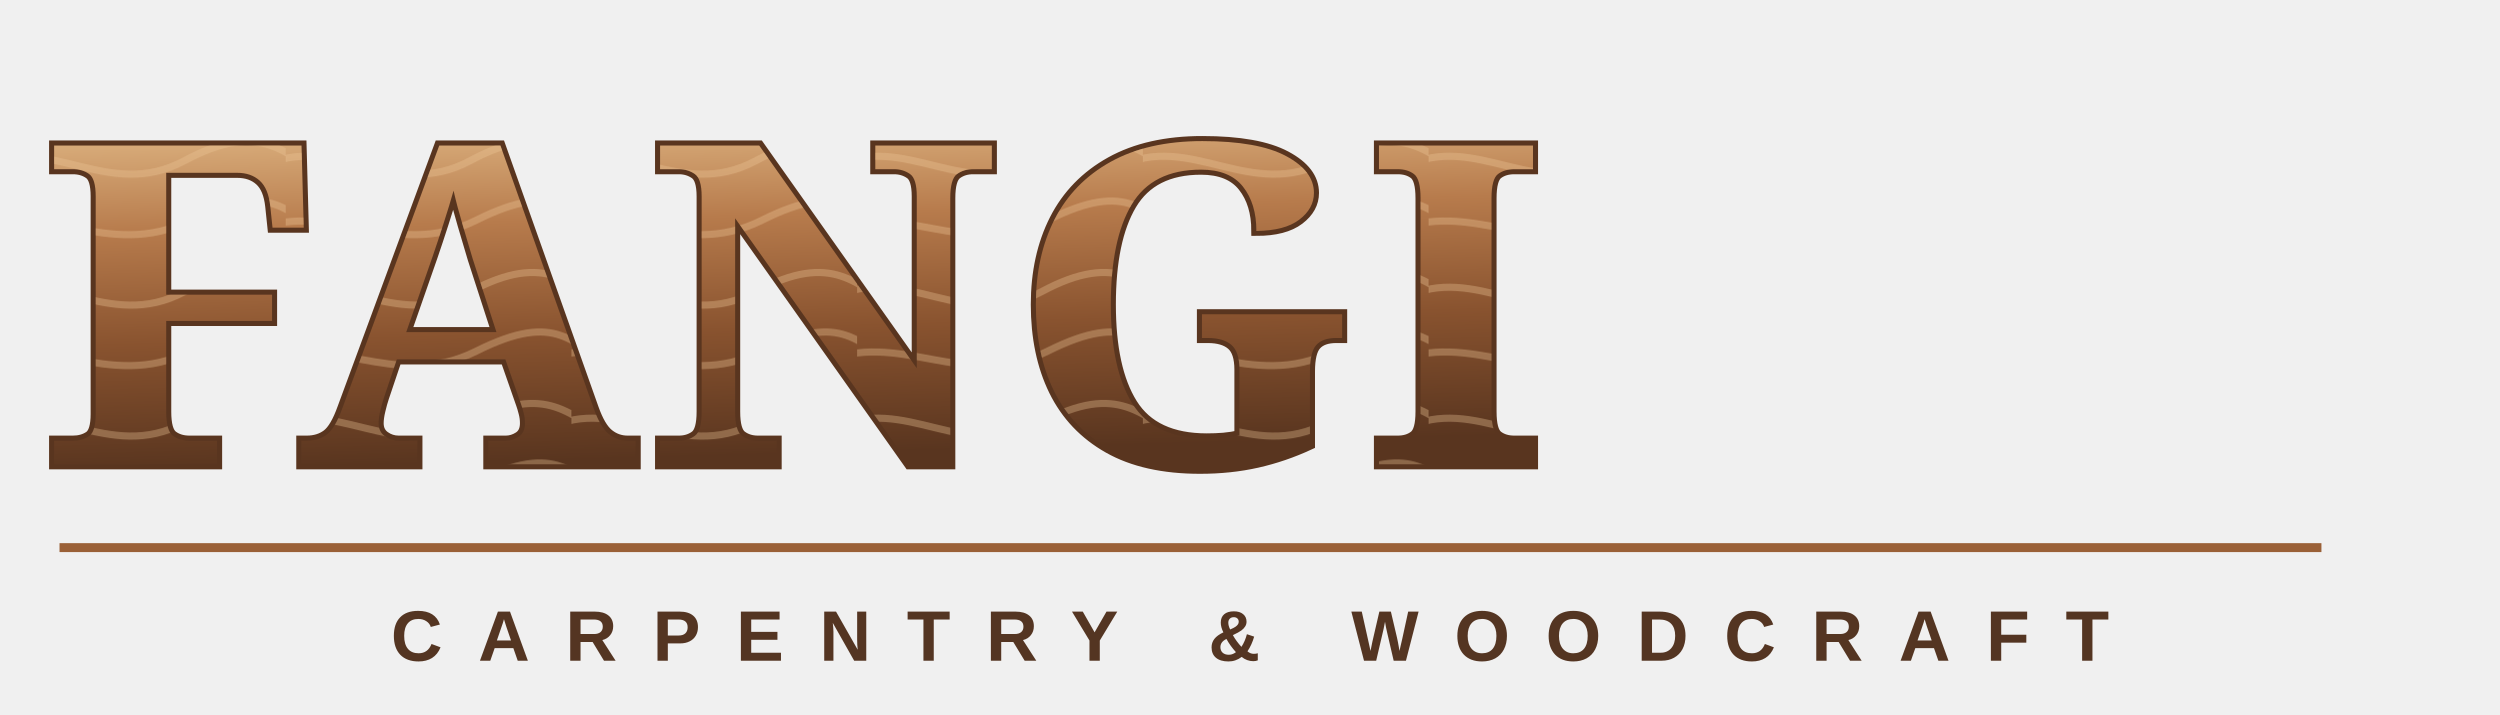
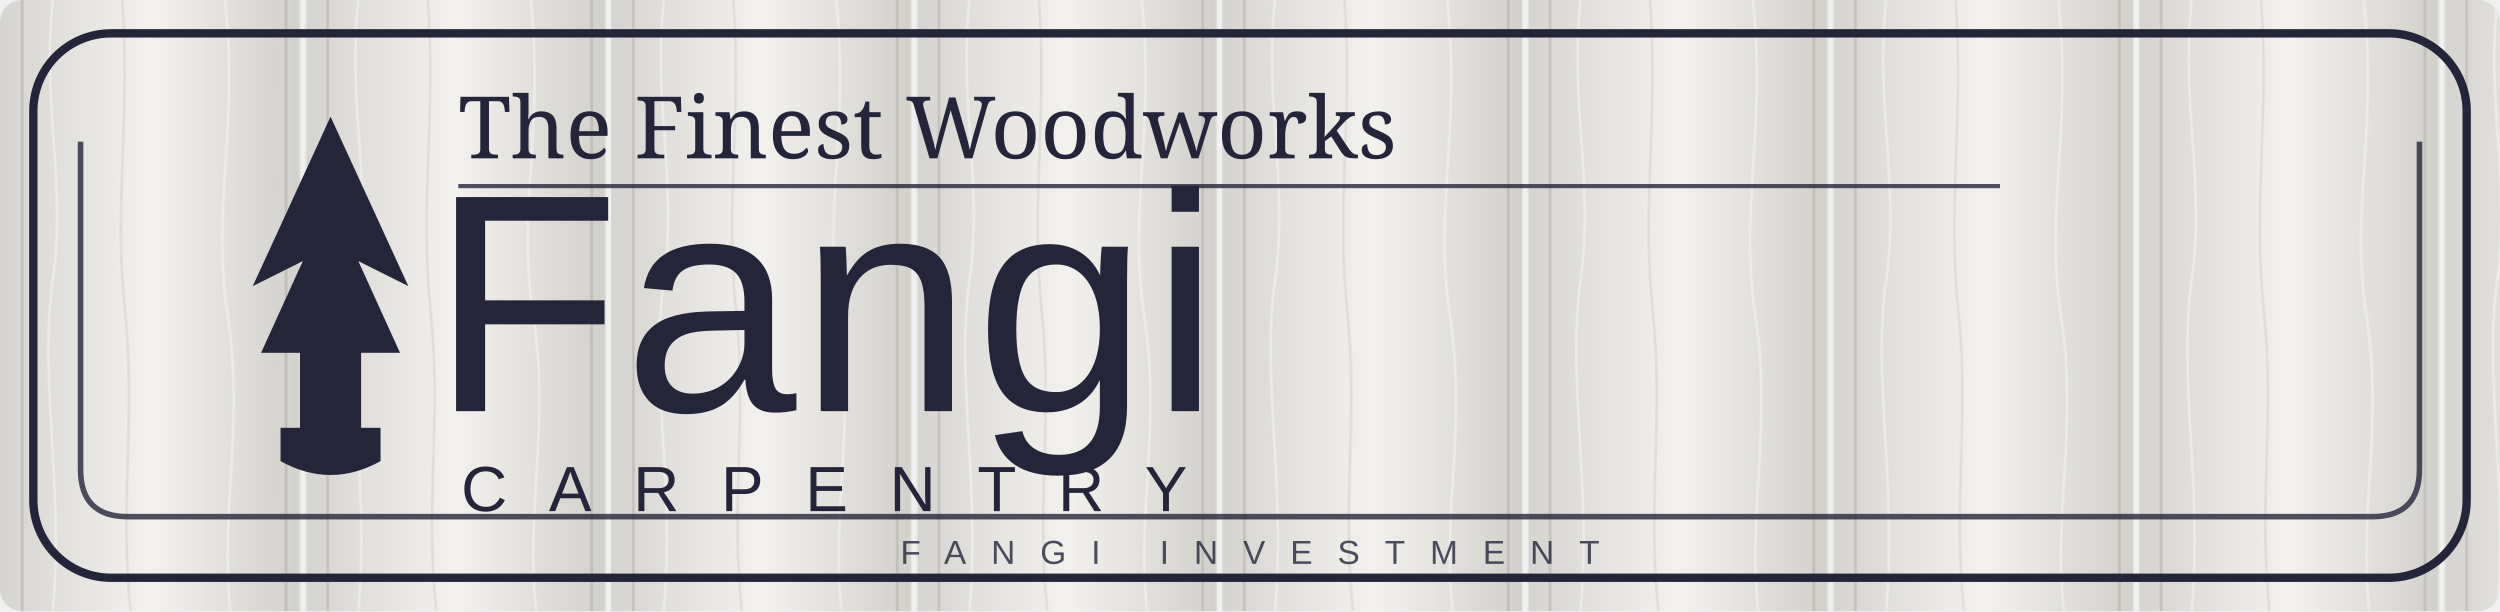
- <svg xmlns="http://www.w3.org/2000/svg" viewBox="0 0 420 120" role="img" aria-labelledby="title desc">
+ <svg xmlns="http://www.w3.org/2000/svg" viewBox="0 0 900 220" role="img" aria-labelledby="title desc">
  <defs>
-     <linearGradient id="timber" x1="0" y1="0" x2="0.12" y2="1">
-       <stop offset="0" stop-color="#d9ad7b" />
-       <stop offset=".28" stop-color="#b77b4c" />
-       <stop offset=".62" stop-color="#89532f" />
-       <stop offset="1" stop-color="#59351f" />
+     <linearGradient id="wood" x1="0" y1="0" x2="1" y2="0">
+       <stop offset="0" stop-color="#d6d4d0" />
+       <stop offset=".5" stop-color="#f3f1ed" />
+       <stop offset="1" stop-color="#d2d0cb" />
    </linearGradient>
-     <pattern id="grain" width="48" height="22" patternUnits="userSpaceOnUse">
-       <path d="M-4 6 C8 0 18 12 31 5 S48 4 55 8 M-6 17 C7 11 18 22 32 15 S48 14 56 18" fill="none" stroke="#f0c99a" stroke-opacity=".34" stroke-width="1.2" />
+     <pattern id="planks" width="110" height="220" patternUnits="userSpaceOnUse">
+       <rect width="108" height="220" fill="url(#wood)" />
+       <path d="M8 0v220M103 0v220" stroke="#aaa8a3" stroke-opacity=".42" />
+       <path d="M19 0c-4 38 5 66 0 101s4 73 0 119M81 0c5 47-5 75 1 114s-3 72 1 106" fill="none" stroke="#fff" stroke-opacity=".35" />
+       <path d="M44 0c3 42-3 74 1 112s-2 68 2 108" fill="none" stroke="#aaa8a3" stroke-opacity=".2" />
    </pattern>
-     <clipPath id="letters">
-       <text x="7" y="78" font-family="Georgia,serif" font-weight="900" font-size="75" letter-spacing="2">FANGI</text>
-     </clipPath>
  </defs>
-   <text x="7" y="78" font-family="Georgia,serif" font-weight="900" font-size="75" letter-spacing="2" fill="url(#timber)" stroke="#59351f" stroke-width="1.7" paint-order="stroke">FANGI</text>
-   <rect width="420" height="88" fill="url(#grain)" clip-path="url(#letters)" />
-   <path d="M10 92 H390" stroke="#9a6037" stroke-width="1.5" />
-   <text x="210" y="111" text-anchor="middle" fill="#543522" font-family="Arial,sans-serif" font-size="12" font-weight="700" letter-spacing="6">CARPENTRY &amp; WOODCRAFT</text>
+   <rect width="900" height="220" rx="8" fill="url(#planks)" />
+   <rect x="12" y="12" width="876" height="196" rx="28" fill="none" stroke="#24243b" stroke-width="3" />
+   <path d="M29 51v118q0 17 17 17h808q17 0 17-17V51" fill="none" stroke="#24243b" stroke-width="2" opacity=".8" />
+   <g fill="#24243b">
+     <path d="M119 42 91 103l18-9-15 33h50l-15-33 18 9-28-61Z" />
+     <path d="M108 126h22v28h-22zM101 154h36v12q-18 10-36 0z" />
+   </g>
+   <text x="165" y="57" fill="#24243b" font-family="Georgia,serif" font-size="31">The Finest Woodworks</text>
+   <path d="M165 67h555" stroke="#24243b" stroke-width="1.5" opacity=".8" />
+   <text x="155" y="148" fill="#24243b" font-family="Arial,sans-serif" font-size="112" font-weight="400" letter-spacing="1">Fangi</text>
+   <text x="166" y="184" fill="#24243b" font-family="Arial,sans-serif" font-size="23" letter-spacing="15">CARPENTRY</text>
+   <text x="450" y="203" text-anchor="middle" fill="#24243b" font-family="Arial,sans-serif" font-size="12" letter-spacing="9" opacity=".8">FANGI INVESTMENT</text>
</svg>
